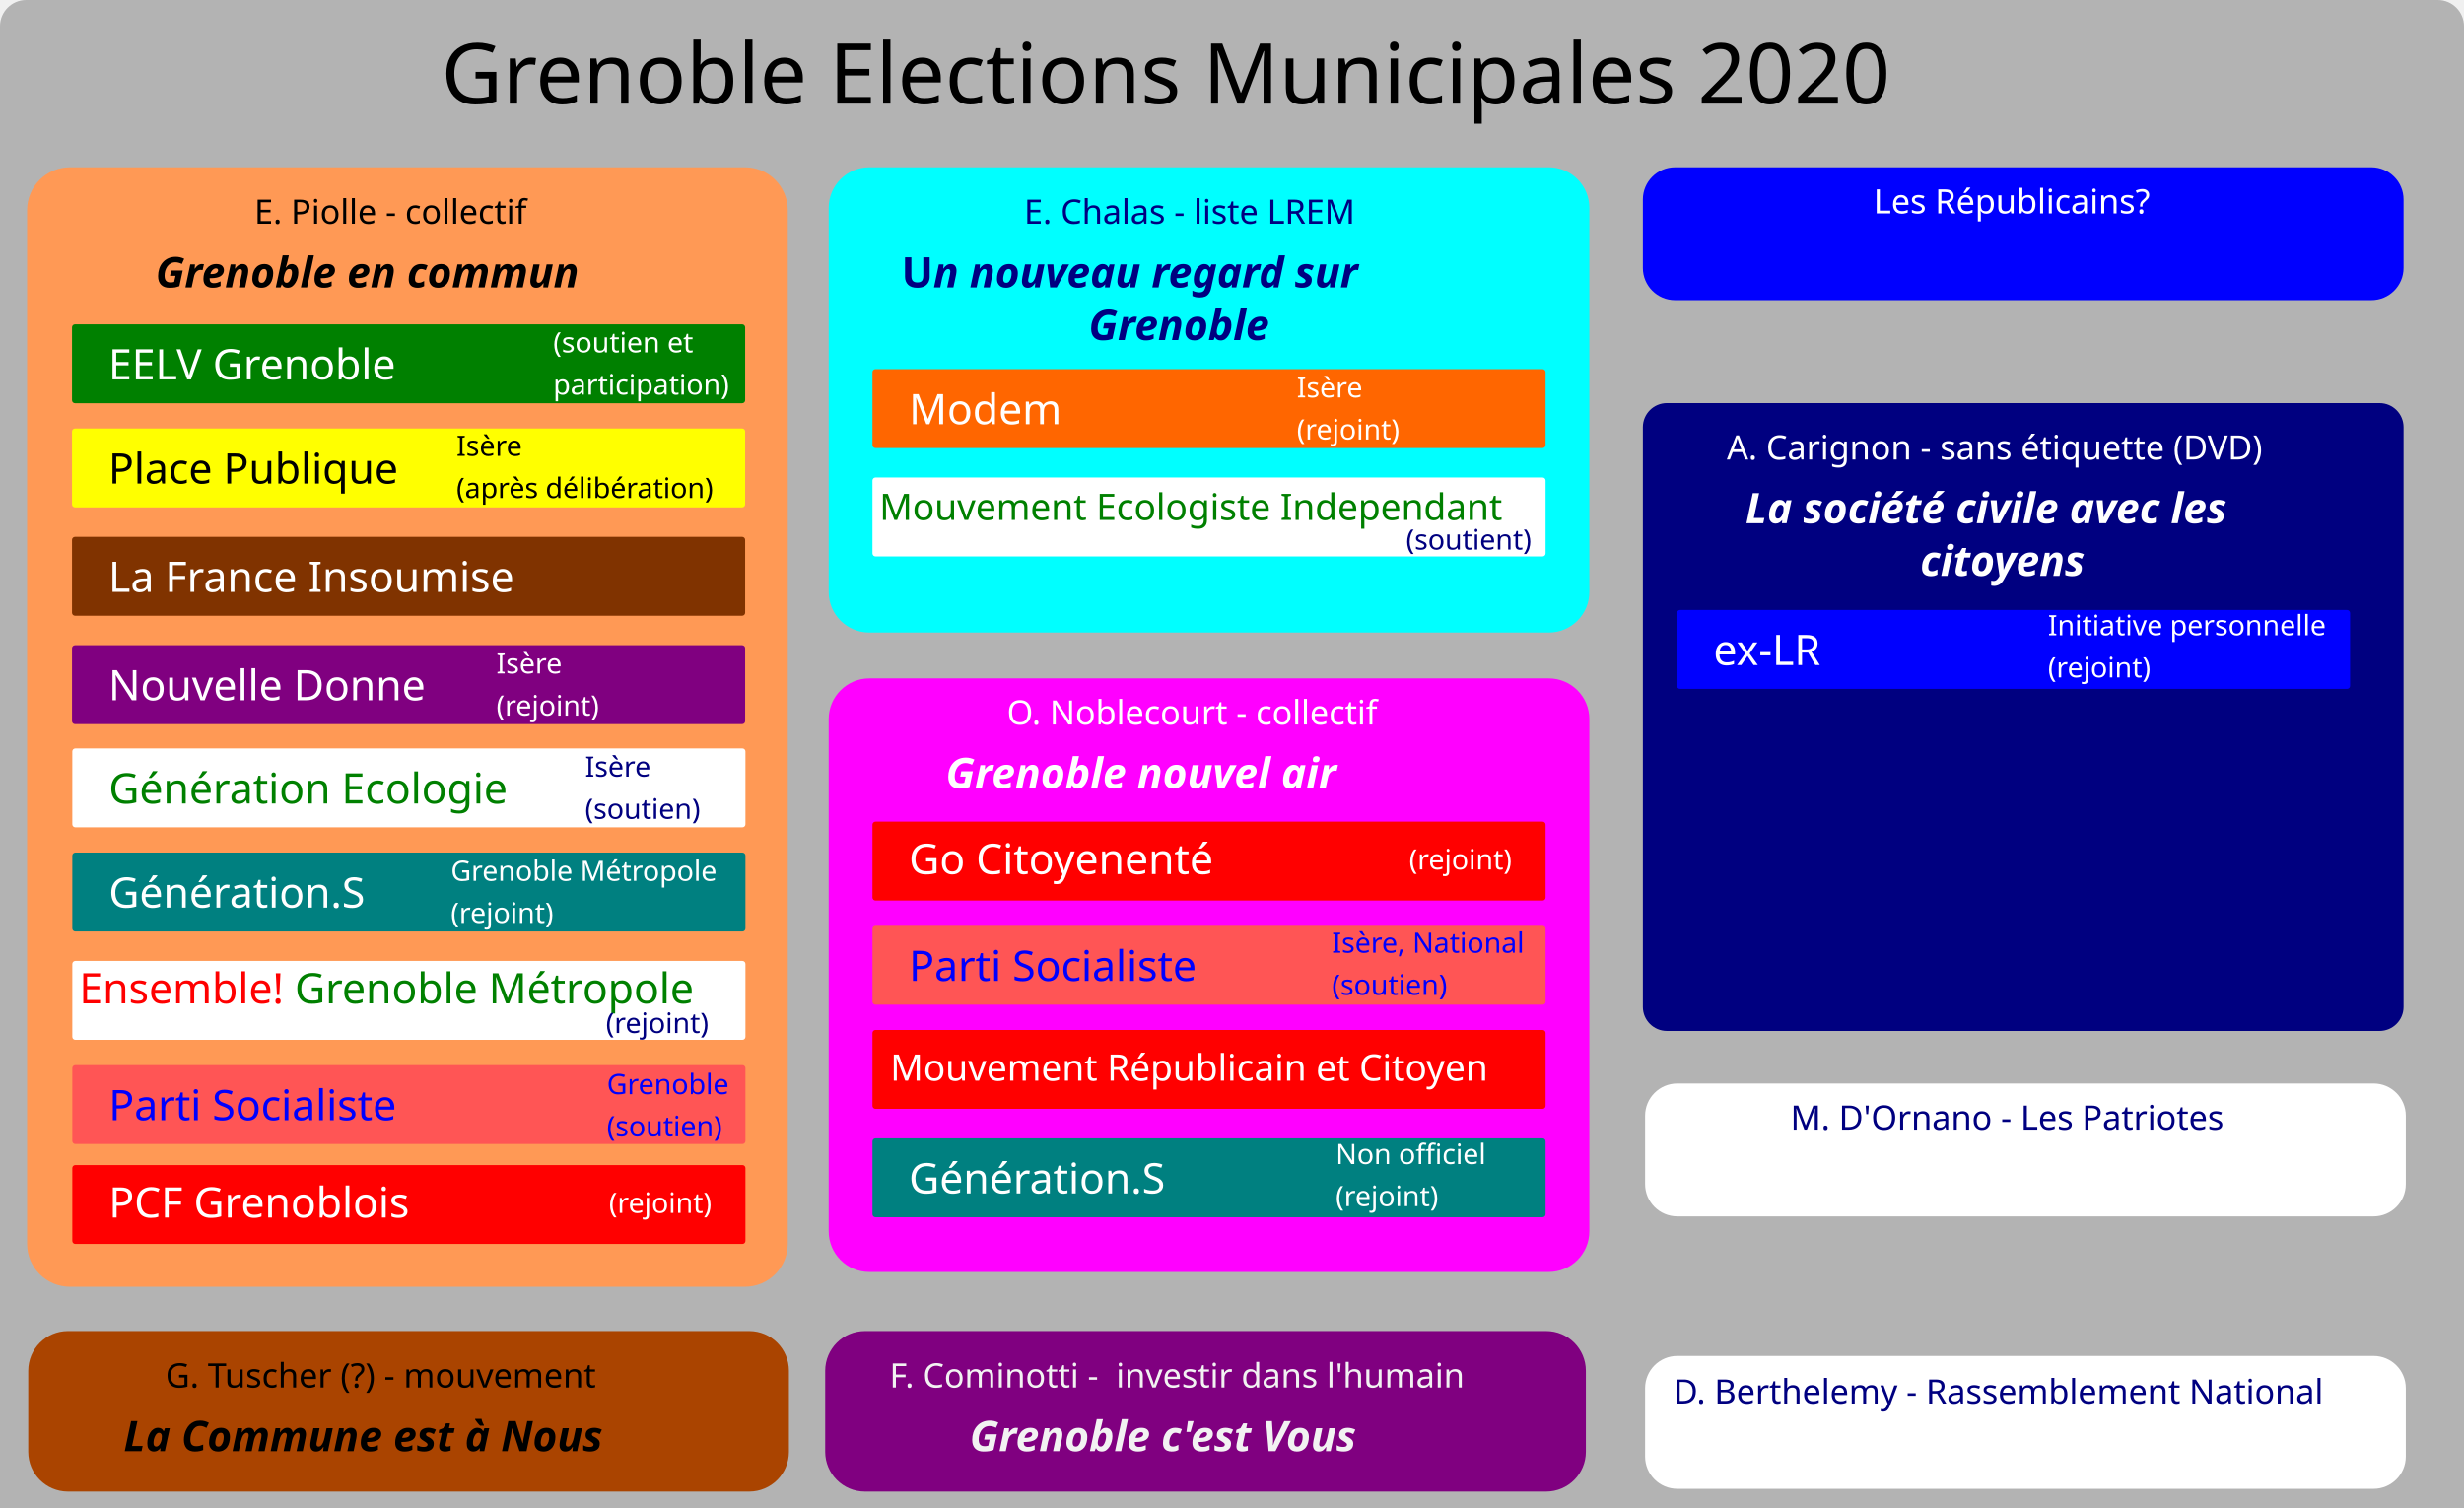
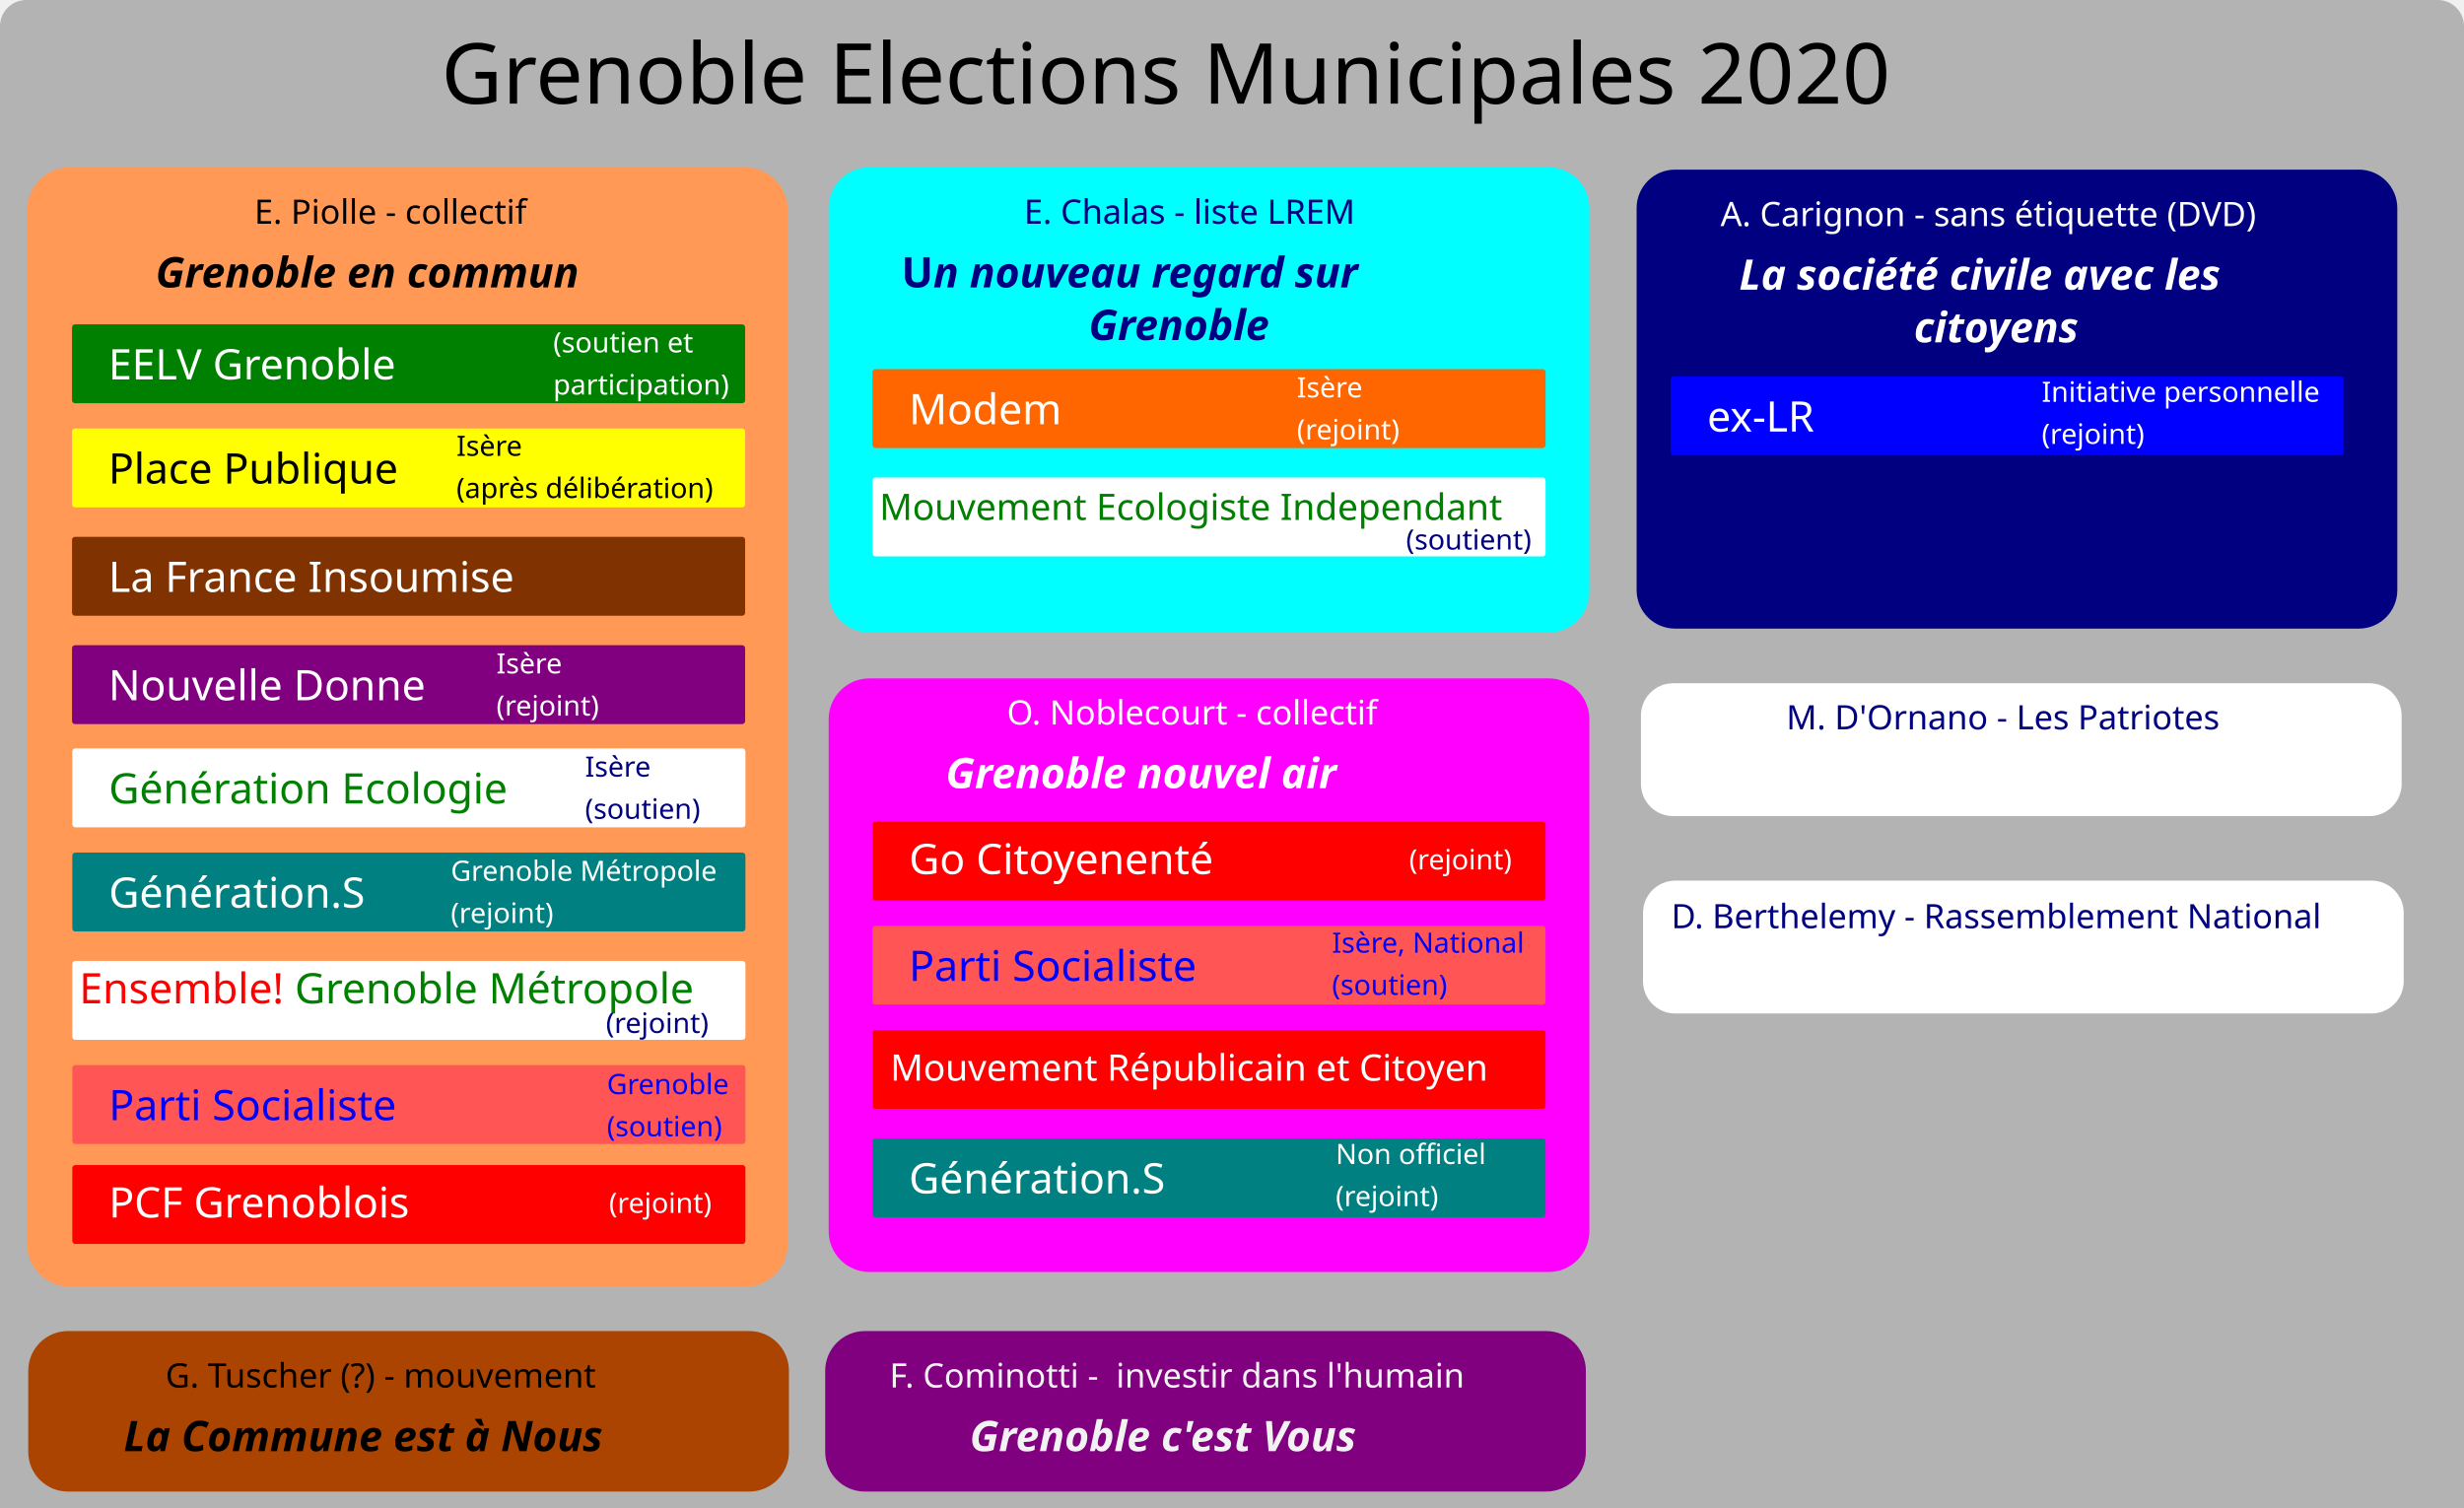
<svg xmlns="http://www.w3.org/2000/svg" width="309.641mm" height="189.4mm" viewBox="0 0 309.641 189.4" version="1.1" id="svg8">
  <defs id="defs2">
    <marker style="overflow:visible;" id="Arrow2Lend" refX="0.0" refY="0.0" orient="auto">
      <path transform="scale(1.1) rotate(180) translate(1,0)" d="M 8.719,4.034 L -2.207,0.016 L 8.719,-4.002 C 6.973,-1.63 6.983,1.616 8.719,4.034 z " style="fill-rule:evenodd;stroke-width:0.625;stroke-linejoin:round;stroke:#000000;stroke-opacity:1;fill:#000000;fill-opacity:1" id="path1338" />
    </marker>
    <marker style="overflow:visible" id="Arrow2Lstart" refX="0.0" refY="0.0" orient="auto">
      <path transform="scale(1.1) translate(1,0)" d="M 8.719,4.034 L -2.207,0.016 L 8.719,-4.002 C 6.973,-1.63 6.983,1.616 8.719,4.034 z " style="fill-rule:evenodd;stroke-width:0.625;stroke-linejoin:round;stroke:#000000;stroke-opacity:1;fill:#000000;fill-opacity:1" id="path1335" />
    </marker>
  </defs>
  <g transform="translate(-3.993841,-8.021178)" id="layer1">
    <rect ry="3.296" y="8.021" x="3.994" height="210.279" width="309.641" id="rect1052" style="fill:#b3b3b3;stroke-width:0.276" />
    <text xml:space="preserve" style="font-style:normal;font-weight:normal;font-size:10.583px;line-height:1.25;font-family:sans-serif;fill:#000000;fill-opacity:1;stroke:none;stroke-width:0.265" x="59.446" y="21.039" id="text12">
      <tspan id="tspan10" x="59.446" y="21.039" style="stroke-width:0.265">Grenoble Elections Municipales 2020</tspan>
    </text>
    <rect style="fill:#ff9955;fill-rule:evenodd;stroke-width:0.239" id="rect14" width="95.592" height="140.675" x="7.399" y="29.043" ry="5.389" />
    <text xml:space="preserve" style="font-style:normal;font-weight:normal;font-size:5.292px;line-height:1.25;font-family:sans-serif;fill:#000000;fill-opacity:1;stroke:none;stroke-width:0.265" x="23.552" y="44.137" id="text18">
      <tspan id="tspan16" x="23.552" y="44.137" style="font-style:italic;font-variant:normal;font-weight:bold;font-stretch:normal;font-family:sans-serif;-inkscape-font-specification:'sans-serif Bold Italic';stroke-width:0.265">Grenoble en commun</tspan>
    </text>
    <text xml:space="preserve" style="font-style:normal;font-weight:normal;font-size:4.233px;line-height:1.25;font-family:sans-serif;fill:#000000;fill-opacity:1;stroke:none;stroke-width:0.265" x="35.961" y="36.133" id="text22">
      <tspan id="tspan20" x="35.961" y="36.133" style="stroke-width:0.265">E. Piolle - collectif</tspan>
    </text>
    <rect ry="5.101" y="29.043" x="108.131" height="58.464" width="95.592" id="rect14-2" style="fill:#00ffff;fill-rule:evenodd;stroke-width:0.154" />
    <text id="text18-9" y="44.137" x="155.584" style="font-style:normal;font-weight:normal;font-size:5.292px;line-height:1.25;font-family:sans-serif;text-align:center;text-anchor:middle;fill:#000080;fill-opacity:1;stroke:none;stroke-width:0.265" xml:space="preserve">
      <tspan style="font-style:normal;font-variant:normal;font-weight:bold;font-stretch:normal;font-family:sans-serif;-inkscape-font-specification:'sans-serif Bold';text-align:center;text-anchor:middle;fill:#000080;stroke-width:0.265" y="44.137" x="155.584" id="tspan16-8">U<tspan style="font-style:italic;font-variant:normal;font-weight:bold;font-stretch:normal;font-family:sans-serif;-inkscape-font-specification:'sans-serif Bold Italic';fill:#000080" id="tspan53">n nouveau regard sur</tspan>
      </tspan>
      <tspan style="font-style:italic;font-variant:normal;font-weight:bold;font-stretch:normal;font-family:sans-serif;-inkscape-font-specification:'sans-serif Bold Italic';text-align:center;text-anchor:middle;fill:#000080;stroke-width:0.265" y="50.751" x="155.584" id="tspan51">Grenoble</tspan>
    </text>
    <text id="text22-2" y="36.133" x="132.687" style="font-style:normal;font-weight:normal;font-size:4.233px;line-height:1.25;font-family:sans-serif;fill:#000080;fill-opacity:1;stroke:none;stroke-width:0.265" xml:space="preserve">
      <tspan style="fill:#000080;stroke-width:0.265" y="36.133" x="132.687" id="tspan20-0">E. Chalas - liste LREM</tspan>
    </text>
-     <rect style="fill:#000080;fill-rule:evenodd;stroke-width:0.179" id="rect14-2-5" width="95.592" height="78.897" x="210.447" y="58.677" ry="3.022" />
-     <text xml:space="preserve" style="font-style:normal;font-weight:normal;font-size:5.292px;line-height:1.25;font-family:sans-serif;text-align:center;text-anchor:middle;fill:#ffffff;fill-opacity:1;stroke:none;stroke-width:0.265" x="259.071" y="73.77" id="text18-9-8">
-       <tspan id="tspan51-5" x="259.071" y="73.77" style="font-style:italic;font-variant:normal;font-weight:bold;font-stretch:normal;font-family:sans-serif;-inkscape-font-specification:'sans-serif Bold Italic';text-align:center;text-anchor:middle;fill:#ffffff;stroke-width:0.265">La société civile avec les </tspan>
-       <tspan id="tspan93" x="259.071" y="80.385" style="font-style:italic;font-variant:normal;font-weight:bold;font-stretch:normal;font-family:sans-serif;-inkscape-font-specification:'sans-serif Bold Italic';text-align:center;text-anchor:middle;fill:#ffffff;stroke-width:0.265">citoyens</tspan>
+     <rect style="fill:#000080;fill-rule:evenodd;stroke-width:0.153" id="rect14-2-5" width="95.592" height="57.678" x="209.661" y="29.337" ry="4.829" />
+     <text xml:space="preserve" style="font-style:normal;font-weight:normal;font-size:5.292px;line-height:1.25;font-family:sans-serif;text-align:center;text-anchor:middle;fill:#ffffff;fill-opacity:1;stroke:none;stroke-width:0.265" x="258.285" y="44.43" id="text18-9-8">
+       <tspan id="tspan51-5" x="258.285" y="44.43" style="font-style:italic;font-variant:normal;font-weight:bold;font-stretch:normal;font-family:sans-serif;-inkscape-font-specification:'sans-serif Bold Italic';text-align:center;text-anchor:middle;fill:#ffffff;stroke-width:0.265">La société civile avec les </tspan>
+       <tspan id="tspan93" x="258.285" y="51.045" style="font-style:italic;font-variant:normal;font-weight:bold;font-stretch:normal;font-family:sans-serif;-inkscape-font-specification:'sans-serif Bold Italic';text-align:center;text-anchor:middle;fill:#ffffff;stroke-width:0.265">citoyens</tspan>
    </text>
-     <text xml:space="preserve" style="font-style:normal;font-weight:normal;font-size:4.233px;line-height:1.25;font-family:sans-serif;fill:#ffffff;fill-opacity:1;stroke:none;stroke-width:0.265" x="220.991" y="65.766" id="text22-2-1">
-       <tspan id="tspan20-0-3" x="220.991" y="65.766" style="fill:#ffffff;stroke-width:0.265">A. Carignon - sans étiquette (DVD)</tspan>
+     <text xml:space="preserve" style="font-style:normal;font-weight:normal;font-size:4.233px;line-height:1.25;font-family:sans-serif;fill:#ffffff;fill-opacity:1;stroke:none;stroke-width:0.265" x="220.205" y="36.426" id="text22-2-1">
+       <tspan id="tspan20-0-3" x="220.205" y="36.426" style="fill:#ffffff;stroke-width:0.265">A. Carignon - sans étiquette (DVD)</tspan>
    </text>
    <rect style="fill:#ff00ff;fill-rule:evenodd;stroke-width:0.174" id="rect14-2-2" width="95.592" height="74.589" x="108.131" y="93.271" ry="5.109" />
    <text xml:space="preserve" style="font-style:normal;font-weight:normal;font-size:5.292px;line-height:1.25;font-family:sans-serif;text-align:center;text-anchor:middle;fill:#ffffff;fill-opacity:1;stroke:none;stroke-width:0.265" x="155.65" y="107.067" id="text18-9-1">
      <tspan id="tspan51-1" x="155.65" y="107.067" style="font-style:italic;font-variant:normal;font-weight:bold;font-stretch:normal;font-family:sans-serif;-inkscape-font-specification:'sans-serif Bold Italic';text-align:center;text-anchor:middle;fill:#ffffff;stroke-width:0.265">Grenoble nouvel air<tspan style="font-style:normal;font-variant:normal;font-weight:bold;font-stretch:normal;font-family:sans-serif;-inkscape-font-specification:'sans-serif Bold';text-align:center;text-anchor:middle;fill:#ffffff;stroke-width:0.265" id="tspan128" />
      </tspan>
    </text>
    <text xml:space="preserve" style="font-style:normal;font-weight:normal;font-size:4.233px;line-height:1.25;font-family:sans-serif;fill:#ffffff;fill-opacity:1;stroke:none;stroke-width:0.265" x="130.525" y="99.063" id="text22-2-8">
      <tspan id="tspan20-0-7" x="130.525" y="99.063" style="fill:#ffffff;stroke-width:0.265">O. Noblecourt - collectif</tspan>
    </text>
    <rect ry="0.38" y="48.777" x="13.044" height="9.914" width="84.589" id="rect14-3" style="fill:#008000;fill-rule:evenodd;stroke-width:0.06" />
    <text xml:space="preserve" style="font-style:normal;font-weight:normal;font-size:5.292px;line-height:1.25;font-family:sans-serif;fill:#000000;fill-opacity:1;stroke:none;stroke-width:0.265" x="17.616" y="55.696" id="text125">
      <tspan id="tspan123" x="17.616" y="55.696" style="fill:#ffffff;stroke-width:0.265">EELV Grenoble</tspan>
    </text>
    <rect style="fill:#ffff00;fill-rule:evenodd;stroke-width:0.06" id="rect14-3-9" width="84.589" height="9.914" x="13.044" y="61.866" ry="0.38" />
    <text id="text125-1" y="68.785" x="17.616" style="font-style:normal;font-weight:normal;font-size:5.292px;line-height:1.25;font-family:sans-serif;fill:#000000;fill-opacity:1;stroke:none;stroke-width:0.265" xml:space="preserve">
      <tspan style="fill:#000000;stroke-width:0.265" y="68.785" x="17.616" id="tspan123-7">Place Publique</tspan>
    </text>
    <text xml:space="preserve" style="font-size:4.233px;line-height:1.25;font-family:sans-serif;stroke-width:0.265" x="61.357" y="65.307" id="text150">
      <tspan id="tspan148" x="61.357" y="65.307" style="font-size:3.528px;stroke-width:0.265">Isère</tspan>
      <tspan x="61.357" y="70.598" style="font-size:3.528px;stroke-width:0.265" id="tspan152">(après délibération)</tspan>
    </text>
    <rect ry="0.38" y="75.483" x="13.044" height="9.914" width="84.589" id="rect14-3-9-0" style="fill:#803300;fill-rule:evenodd;stroke-width:0.06" />
    <text xml:space="preserve" style="font-style:normal;font-weight:normal;font-size:5.292px;line-height:1.25;font-family:sans-serif;fill:#ffffff;fill-opacity:1;stroke:none;stroke-width:0.265" x="17.616" y="82.403" id="text125-1-9">
      <tspan id="tspan123-7-5" x="17.616" y="82.403" style="fill:#ffffff;stroke-width:0.265">La France Insoumise</tspan>
    </text>
    <rect style="fill:#800080;fill-rule:evenodd;stroke-width:0.06" id="rect14-3-9-0-0" width="84.589" height="9.914" x="13.044" y="89.101" ry="0.38" />
    <text id="text125-1-9-3" y="96.02" x="17.616" style="font-style:normal;font-weight:normal;font-size:5.292px;line-height:1.25;font-family:sans-serif;fill:#ffffff;fill-opacity:1;stroke:none;stroke-width:0.265" xml:space="preserve">
      <tspan style="fill:#ffffff;stroke-width:0.265" y="96.02" x="17.616" id="tspan123-7-5-9">Nouvelle Donne</tspan>
    </text>
    <text id="text150-3" y="92.65" x="66.366" style="font-size:4.233px;line-height:1.25;font-family:sans-serif;fill:#ffffff;stroke-width:0.265" xml:space="preserve">
      <tspan style="font-size:3.528px;fill:#ffffff;stroke-width:0.265" y="92.65" x="66.366" id="tspan148-7">Isère</tspan>
      <tspan id="tspan152-8" style="font-size:3.528px;fill:#ffffff;stroke-width:0.265" y="97.942" x="66.366">(rejoint)</tspan>
    </text>
    <rect ry="0.38" y="102.071" x="13.081" height="9.914" width="84.589" id="rect14-3-9-0-0-4" style="fill:#ffffff;fill-rule:evenodd;stroke-width:0.06" />
    <text xml:space="preserve" style="font-style:normal;font-weight:normal;font-size:5.292px;line-height:1.25;font-family:sans-serif;fill:#008000;fill-opacity:1;stroke:none;stroke-width:0.265" x="17.653" y="108.99" id="text125-1-9-3-9">
      <tspan id="tspan123-7-5-9-1" x="17.653" y="108.99" style="fill:#008000;stroke-width:0.265">Génération Ecologie</tspan>
    </text>
    <text xml:space="preserve" style="font-size:4.233px;line-height:1.25;font-family:sans-serif;fill:#000080;stroke-width:0.265" x="77.515" y="105.62" id="text150-3-7">
      <tspan id="tspan148-7-5" x="77.515" y="105.62" style="font-size:3.528px;fill:#000080;stroke-width:0.265">Isère</tspan>
      <tspan x="77.515" y="110.911" style="font-size:3.528px;fill:#000080;stroke-width:0.265" id="tspan152-8-5">(soutien)</tspan>
    </text>
    <rect ry="0.38" y="54.409" x="113.632" height="9.914" width="84.589" id="rect14-3-9-0-0-45" style="fill:#ff6600;fill-rule:evenodd;stroke-width:0.06" />
    <text xml:space="preserve" style="font-style:normal;font-weight:normal;font-size:5.292px;line-height:1.25;font-family:sans-serif;fill:#ffffff;fill-opacity:1;stroke:none;stroke-width:0.265" x="118.21" y="61.328" id="text125-1-9-3-8">
      <tspan id="tspan123-7-5-9-6" x="118.21" y="61.328" style="fill:#ffffff;stroke-width:0.265">Modem</tspan>
    </text>
    <text xml:space="preserve" style="font-size:4.233px;line-height:1.25;font-family:sans-serif;fill:#ffffff;stroke-width:0.265" x="166.96" y="57.958" id="text150-3-2">
      <tspan id="tspan148-7-51" x="166.96" y="57.958" style="font-size:3.528px;fill:#ffffff;stroke-width:0.265">Isère</tspan>
      <tspan x="166.96" y="63.25" style="font-size:3.528px;fill:#ffffff;stroke-width:0.265" id="tspan152-8-3">(rejoint)</tspan>
    </text>
    <rect style="fill:#ff0000;fill-rule:evenodd;stroke-width:0.06" id="rect14-3-9-0-0-45-9" width="84.589" height="9.914" x="113.632" y="111.272" ry="0.38" />
    <text id="text125-1-9-3-8-3" y="117.862" x="118.21" style="font-style:normal;font-weight:normal;font-size:5.292px;line-height:1.25;font-family:sans-serif;fill:#ffffff;fill-opacity:1;stroke:none;stroke-width:0.265" xml:space="preserve">
      <tspan style="fill:#ffffff;stroke-width:0.265" y="117.862" x="118.21" id="tspan123-7-5-9-6-4">Go Citoyenenté</tspan>
    </text>
    <text id="text150-3-2-1" y="117.282" x="181.07" style="font-size:4.233px;line-height:1.25;font-family:sans-serif;fill:#ffffff;stroke-width:0.265" xml:space="preserve">
      <tspan id="tspan152-8-3-5" style="font-size:3.528px;fill:#ffffff;stroke-width:0.265" y="117.282" x="181.07">(rejoint)</tspan>
    </text>
-     <rect ry="4.045" y="144.178" x="210.728" height="16.695" width="95.592" id="rect14-2-2-5" style="fill:#ffffff;fill-rule:evenodd;stroke-width:0.082" />
-     <text id="text22-2-8-0" y="149.97" x="228.995" style="font-style:normal;font-weight:normal;font-size:4.233px;line-height:1.25;font-family:sans-serif;fill:#000080;fill-opacity:1;stroke:none;stroke-width:0.265" xml:space="preserve">
-       <tspan style="fill:#000080;stroke-width:0.265" y="149.97" x="228.995" id="tspan20-0-7-6">M. D'Ornano - Les Patriotes</tspan>
+     <rect ry="4.045" y="93.881" x="210.204" height="16.695" width="95.592" id="rect14-2-2-5" style="fill:#ffffff;fill-rule:evenodd;stroke-width:0.082" />
+     <text id="text22-2-8-0" y="99.673" x="228.471" style="font-style:normal;font-weight:normal;font-size:4.233px;line-height:1.25;font-family:sans-serif;fill:#000080;fill-opacity:1;stroke:none;stroke-width:0.265" xml:space="preserve">
+       <tspan style="fill:#000080;stroke-width:0.265" y="99.673" x="228.471" id="tspan20-0-7-6">M. D'Ornano - Les Patriotes</tspan>
    </text>
    <rect ry="0.38" y="115.16" x="13.081" height="9.914" width="84.589" id="rect14-3-9-0-0-7" style="fill:#008080;fill-rule:evenodd;stroke-width:0.06" />
    <text xml:space="preserve" style="font-style:normal;font-weight:normal;font-size:5.292px;line-height:1.25;font-family:sans-serif;fill:#ffffff;fill-opacity:1;stroke:none;stroke-width:0.265" x="17.653" y="122.079" id="text125-1-9-3-7">
      <tspan id="tspan123-7-5-9-9" x="17.653" y="122.079" style="fill:#ffffff;stroke-width:0.265">Génération.S</tspan>
    </text>
    <text xml:space="preserve" style="font-size:4.233px;line-height:1.25;font-family:sans-serif;fill:#ffffff;stroke-width:0.265" x="60.639" y="118.708" id="text150-3-5">
      <tspan id="tspan148-7-3" x="60.639" y="118.708" style="font-size:3.528px;fill:#ffffff;stroke-width:0.265">Grenoble Métropole</tspan>
      <tspan x="60.639" y="124" style="font-size:3.528px;fill:#ffffff;stroke-width:0.265" id="tspan152-8-33">(rejoint)</tspan>
    </text>
    <rect style="fill:#ffffff;fill-rule:evenodd;stroke-width:0.06" id="rect14-3-9-0-0-4-3" width="84.589" height="9.914" x="13.081" y="128.777" ry="0.38" />
    <text id="text125-1-9-3-9-5" y="134.109" x="13.948" style="font-style:normal;font-weight:normal;font-size:5.292px;line-height:1.25;font-family:sans-serif;fill:#ff0000;fill-opacity:1;stroke:none;stroke-width:0.265" xml:space="preserve">
      <tspan style="fill:#ff0000;stroke-width:0.265" y="134.109" x="13.948" id="tspan123-7-5-9-1-0">Ensemble! <tspan id="tspan1154" style="fill:#008000">Grenoble Métropole</tspan>
      </tspan>
    </text>
    <text id="text150-3-7-2" y="137.827" x="80.135" style="font-size:4.233px;line-height:1.25;font-family:sans-serif;fill:#000080;stroke-width:0.265" xml:space="preserve">
      <tspan id="tspan152-8-5-2" style="font-size:3.528px;fill:#000080;stroke-width:0.265" y="137.827" x="80.135">(rejoint)</tspan>
    </text>
-     <rect style="fill:#0000ff;fill-rule:evenodd;stroke-width:0.082" id="rect14-2-2-5-8" width="95.592" height="16.695" x="210.447" y="29.043" ry="4.045" />
-     <text xml:space="preserve" style="font-style:normal;font-weight:normal;font-size:4.233px;line-height:1.25;font-family:sans-serif;fill:#ffffff;fill-opacity:1;stroke:none;stroke-width:0.265" x="239.431" y="34.836" id="text22-2-8-0-4">
-       <tspan id="tspan20-0-7-6-5" x="239.431" y="34.836" style="fill:#ffffff;stroke-width:0.265">Les Républicains?</tspan>
-     </text>
-     <rect style="fill:#ffffff;fill-rule:evenodd;stroke-width:0.082" id="rect14-2-2-5-6" width="95.592" height="16.695" x="210.728" y="178.414" ry="4.045" />
+     <rect style="fill:#ffffff;fill-rule:evenodd;stroke-width:0.082" id="rect14-2-2-5-6" width="95.592" height="16.695" x="210.466" y="118.686" ry="4.045" />
    <rect ry="0.38" y="124.361" x="113.632" height="9.914" width="84.589" id="rect14-3-9-0-0-45-9-9" style="fill:#ff5555;fill-opacity:1;fill-rule:evenodd;stroke-width:0.06" />
    <text xml:space="preserve" style="font-style:normal;font-weight:normal;font-size:5.292px;line-height:1.25;font-family:sans-serif;fill:#0000ff;fill-opacity:1;stroke:none;stroke-width:0.265" x="118.21" y="131.288" id="text125-1-9-3-8-3-0">
      <tspan id="tspan123-7-5-9-6-4-7" x="118.21" y="131.288" style="fill:#0000ff;stroke-width:0.265">Parti Socialiste</tspan>
    </text>
    <text xml:space="preserve" style="font-size:4.233px;line-height:1.25;font-family:sans-serif;fill:#0000ff;stroke-width:0.265" x="171.377" y="127.746" id="text150-3-2-1-1">
      <tspan x="171.377" y="127.746" style="font-size:3.528px;fill:#0000ff;stroke-width:0.265" id="tspan152-8-3-5-6">Isère, National</tspan>
      <tspan id="tspan1267" x="171.377" y="133.037" style="font-size:3.528px;fill:#0000ff;stroke-width:0.265">(soutien)</tspan>
    </text>
    <rect style="fill:#ff5555;fill-rule:evenodd;stroke-width:0.06" id="rect14-3-9-0-0-45-9-9-2" width="84.589" height="9.914" x="13.081" y="141.866" ry="0.38" />
    <text id="text125-1-9-3-8-3-0-8" y="148.785" x="17.659" style="font-style:normal;font-weight:normal;font-size:5.292px;line-height:1.25;font-family:sans-serif;fill:#0000ff;fill-opacity:1;stroke:none;stroke-width:0.265" xml:space="preserve">
      <tspan style="fill:#0000ff;stroke-width:0.265" y="148.785" x="17.659" id="tspan123-7-5-9-6-4-7-2">Parti Socialiste</tspan>
    </text>
    <text id="text150-3-2-1-1-4" y="145.518" x="80.257" style="font-size:4.233px;line-height:1.25;font-family:sans-serif;fill:#0000ff;stroke-width:0.265" xml:space="preserve">
      <tspan id="tspan152-8-3-5-6-8" style="font-size:3.528px;fill:#0000ff;stroke-width:0.265" y="145.518" x="80.257">Grenoble</tspan>
      <tspan style="font-size:3.528px;fill:#0000ff;stroke-width:0.265" y="150.81" x="80.257" id="tspan1267-3">(soutien)</tspan>
    </text>
    <rect ry="0.38" y="137.449" x="113.632" height="9.914" width="84.589" id="rect14-3-9-0-0-45-9-3" style="fill:#ff0000;fill-rule:evenodd;stroke-width:0.06" />
    <text xml:space="preserve" style="font-style:normal;font-weight:normal;font-size:4.586px;line-height:1.25;font-family:sans-serif;fill:#ffffff;fill-opacity:1;stroke:none;stroke-width:0.265" x="115.862" y="143.821" id="text125-1-9-3-8-3-9">
      <tspan id="tspan123-7-5-9-6-4-9" x="115.862" y="143.821" style="fill:#ffffff;stroke-width:0.265">Mouvement Républicain et Citoyen</tspan>
    </text>
    <rect style="fill:#008080;fill-rule:evenodd;stroke-width:0.06" id="rect14-3-9-0-0-7-6" width="84.589" height="9.914" x="113.632" y="151.067" ry="0.38" />
    <text id="text125-1-9-3-7-5" y="157.986" x="118.204" style="font-style:normal;font-weight:normal;font-size:5.292px;line-height:1.25;font-family:sans-serif;fill:#ffffff;fill-opacity:1;stroke:none;stroke-width:0.265" xml:space="preserve">
      <tspan style="fill:#ffffff;stroke-width:0.265" y="157.986" x="118.204" id="tspan123-7-5-9-9-9">Génération.S</tspan>
    </text>
    <text id="text150-3-5-5" y="154.293" x="171.838" style="font-size:4.233px;line-height:1.25;font-family:sans-serif;fill:#ffffff;stroke-width:0.265" xml:space="preserve">
      <tspan style="font-size:3.528px;fill:#ffffff;stroke-width:0.265" y="154.293" x="171.838" id="tspan148-7-3-4">Non officiel</tspan>
      <tspan id="tspan152-8-33-9" style="font-size:3.528px;fill:#ffffff;stroke-width:0.265" y="159.585" x="171.838">(rejoint)</tspan>
    </text>
    <rect ry="0.38" y="154.425" x="13.081" height="9.914" width="84.589" id="rect14-3-9-0-0-45-9-37" style="fill:#ff0000;fill-rule:evenodd;stroke-width:0.06" />
    <text xml:space="preserve" style="font-style:normal;font-weight:normal;font-size:5.292px;line-height:1.25;font-family:sans-serif;fill:#ffffff;fill-opacity:1;stroke:none;stroke-width:0.265" x="17.659" y="161.015" id="text125-1-9-3-8-3-90">
      <tspan id="tspan123-7-5-9-6-4-2" x="17.659" y="161.015" style="fill:#ffffff;stroke-width:0.265">PCF Grenoblois</tspan>
    </text>
    <text xml:space="preserve" style="font-size:4.233px;line-height:1.25;font-family:sans-serif;fill:#ffffff;stroke-width:0.265" x="80.519" y="160.435" id="text150-3-2-1-3">
      <tspan x="80.519" y="160.435" style="font-size:3.528px;fill:#ffffff;stroke-width:0.265" id="tspan152-8-3-5-9">(rejoint)</tspan>
    </text>
-     <rect style="fill:#0000ff;fill-rule:evenodd;stroke-width:0.06" id="rect14-3-9-0-0-45-97" width="84.589" height="9.914" x="214.73" y="84.675" ry="0.38" />
-     <text id="text125-1-9-3-8-0" y="91.595" x="219.308" style="font-style:normal;font-weight:normal;font-size:5.292px;line-height:1.25;font-family:sans-serif;fill:#ffffff;fill-opacity:1;stroke:none;stroke-width:0.265" xml:space="preserve">
-       <tspan style="fill:#ffffff;stroke-width:0.265" y="91.595" x="219.308" id="tspan123-7-5-9-6-3">ex-LR</tspan>
+     <rect style="fill:#0000ff;fill-rule:evenodd;stroke-width:0.06" id="rect14-3-9-0-0-45-97" width="84.589" height="9.914" x="213.944" y="55.335" ry="0.38" />
+     <text id="text125-1-9-3-8-0" y="62.255" x="218.523" style="font-style:normal;font-weight:normal;font-size:5.292px;line-height:1.25;font-family:sans-serif;fill:#ffffff;fill-opacity:1;stroke:none;stroke-width:0.265" xml:space="preserve">
+       <tspan style="fill:#ffffff;stroke-width:0.265" y="62.255" x="218.523" id="tspan123-7-5-9-6-3">ex-LR</tspan>
    </text>
-     <text id="text150-3-2-9" y="87.851" x="261.351" style="font-size:4.233px;line-height:1.25;font-family:sans-serif;fill:#ffffff;stroke-width:0.265" xml:space="preserve">
-       <tspan style="font-size:3.528px;fill:#ffffff;stroke-width:0.265" y="87.851" x="261.351" id="tspan148-7-51-8">Initiative personnelle</tspan>
-       <tspan id="tspan152-8-3-6" style="font-size:3.528px;fill:#ffffff;stroke-width:0.265" y="93.143" x="261.351">(rejoint)</tspan>
+     <text id="text150-3-2-9" y="58.512" x="260.565" style="font-size:4.233px;line-height:1.25;font-family:sans-serif;fill:#ffffff;stroke-width:0.265" xml:space="preserve">
+       <tspan style="font-size:3.528px;fill:#ffffff;stroke-width:0.265" y="58.512" x="260.565" id="tspan148-7-51-8">Initiative personnelle</tspan>
+       <tspan id="tspan152-8-3-6" style="font-size:3.528px;fill:#ffffff;stroke-width:0.265" y="63.803" x="260.565">(rejoint)</tspan>
    </text>
    <rect ry="0.38" y="68.027" x="113.632" height="9.914" width="84.589" id="rect14-3-9-0-0-4-3-3" style="fill:#ffffff;fill-rule:evenodd;stroke-width:0.06" />
    <text xml:space="preserve" style="font-style:normal;font-weight:normal;font-size:4.586px;line-height:1.25;font-family:sans-serif;fill:#ff0000;fill-opacity:1;stroke:none;stroke-width:0.265" x="114.5" y="73.359" id="text125-1-9-3-9-5-6">
      <tspan id="tspan123-7-5-9-1-0-5" x="114.5" y="73.359" style="fill:#008000;stroke-width:0.265">Mouvement Ecologiste Independant</tspan>
    </text>
    <text xml:space="preserve" style="font-size:4.233px;line-height:1.25;font-family:sans-serif;fill:#000080;stroke-width:0.265" x="180.686" y="77.077" id="text150-3-7-2-8">
      <tspan x="180.686" y="77.077" style="font-size:3.528px;fill:#000080;stroke-width:0.265" id="tspan152-8-5-2-1">(soutient)</tspan>
    </text>
    <rect ry="4.995" y="175.285" x="7.543" height="20.172" width="95.592" id="rect14-38" style="fill:#aa4400;fill-rule:evenodd;stroke-width:0.09" />
    <text id="text18-4" y="190.378" x="19.533" style="font-style:normal;font-weight:normal;font-size:5.292px;line-height:1.25;font-family:sans-serif;fill:#000000;fill-opacity:1;stroke:none;stroke-width:0.265" xml:space="preserve">
      <tspan style="font-style:italic;font-variant:normal;font-weight:bold;font-stretch:normal;font-family:sans-serif;-inkscape-font-specification:'sans-serif Bold Italic';stroke-width:0.265" y="190.378" x="19.533" id="tspan16-0">La Commune est à Nous</tspan>
    </text>
    <text id="text22-0" y="182.374" x="24.784" style="font-style:normal;font-weight:normal;font-size:4.233px;line-height:1.25;font-family:sans-serif;fill:#000000;fill-opacity:1;stroke:none;stroke-width:0.265" xml:space="preserve">
      <tspan style="stroke-width:0.265" y="182.374" x="24.784" id="tspan20-9">G. Tuscher (?) - mouvement</tspan>
    </text>
-     <text xml:space="preserve" style="font-style:normal;font-weight:normal;font-size:4.233px;line-height:1.25;font-family:sans-serif;fill:#000080;fill-opacity:1;stroke:none;stroke-width:0.265" x="214.278" y="184.391" id="text22-2-8-0-7">
-       <tspan id="tspan20-0-7-6-6" x="214.278" y="184.391" style="fill:#000080;stroke-width:0.265">D. Berthelemy - Rassemblement National</tspan>
+     <text xml:space="preserve" style="font-style:normal;font-weight:normal;font-size:4.233px;line-height:1.25;font-family:sans-serif;fill:#000080;fill-opacity:1;stroke:none;stroke-width:0.265" x="214.016" y="124.663" id="text22-2-8-0-7">
+       <tspan id="tspan20-0-7-6-6" x="214.016" y="124.663" style="fill:#000080;stroke-width:0.265">D. Berthelemy - Rassemblement National</tspan>
    </text>
    <text id="text150-3-7-1" y="52.308" x="73.513" style="font-size:4.233px;line-height:1.25;font-family:sans-serif;fill:#ffffff;stroke-width:0.265" xml:space="preserve">
      <tspan id="tspan152-8-5-8" style="font-size:3.528px;fill:#ffffff;stroke-width:0.265" y="52.308" x="73.513">(soutien et</tspan>
      <tspan id="tspan271" style="font-size:3.528px;fill:#ffffff;stroke-width:0.265" y="57.599" x="73.513">participation)</tspan>
    </text>
    <rect style="fill:#800080;fill-rule:evenodd;stroke-width:0.09;fill-opacity:1" id="rect14-38-0" width="95.592" height="20.172" x="107.693" y="175.285" ry="4.995" />
    <text xml:space="preserve" style="font-style:normal;font-weight:normal;font-size:5.292px;line-height:1.25;font-family:sans-serif;fill:#f2f2f2;fill-opacity:1;stroke:none;stroke-width:0.265" x="125.855" y="190.378" id="text18-4-0">
      <tspan id="tspan16-0-9" x="125.855" y="190.378" style="font-style:italic;font-variant:normal;font-weight:bold;font-stretch:normal;font-family:sans-serif;-inkscape-font-specification:'sans-serif Bold Italic';fill:#f2f2f2;stroke-width:0.265">Grenoble c'est Vous</tspan>
    </text>
    <text xml:space="preserve" style="font-style:normal;font-weight:normal;font-size:4.233px;line-height:1.25;font-family:sans-serif;fill:#f2f2f2;fill-opacity:1;stroke:none;stroke-width:0.265" x="115.781" y="182.374" id="text22-0-7">
      <tspan id="tspan20-9-1" x="115.781" y="182.374" style="fill:#f2f2f2;stroke-width:0.265">F. Cominotti -  investir dans l'humain</tspan>
    </text>
    <rect style="fill:#ffff00;fill-rule:evenodd;stroke-width:0.069" id="rect14-38-4" width="95.592" height="11.789" x="107.089" y="200.695" ry="4.229" />
    <text xml:space="preserve" style="font-style:normal;font-weight:normal;font-size:4.233px;line-height:1.25;font-family:sans-serif;fill:#000000;fill-opacity:1;stroke:none;stroke-width:0.265" x="126.88" y="207.784" id="text22-0-8">
      <tspan id="tspan20-9-14" x="126.88" y="207.784" style="stroke-width:0.265">L. Poget - liste Popolitique</tspan>
    </text>
    <rect ry="4.229" y="200.695" x="7.793" height="11.789" width="95.592" id="rect14-38-4-6" style="fill:#ff0000;fill-rule:evenodd;stroke-width:0.069;fill-opacity:1" />
    <text id="text22-0-8-7" y="207.784" x="28.983" style="font-style:normal;font-weight:normal;font-size:4.233px;line-height:1.25;font-family:sans-serif;fill:#ffffff;fill-opacity:1;stroke:none;stroke-width:0.265" xml:space="preserve">
      <tspan style="fill:#ffffff;stroke-width:0.265" y="207.784" x="28.983" id="tspan20-9-14-8">C. Brun -  Lutte Ouvrière</tspan>
    </text>
  </g>
</svg>
